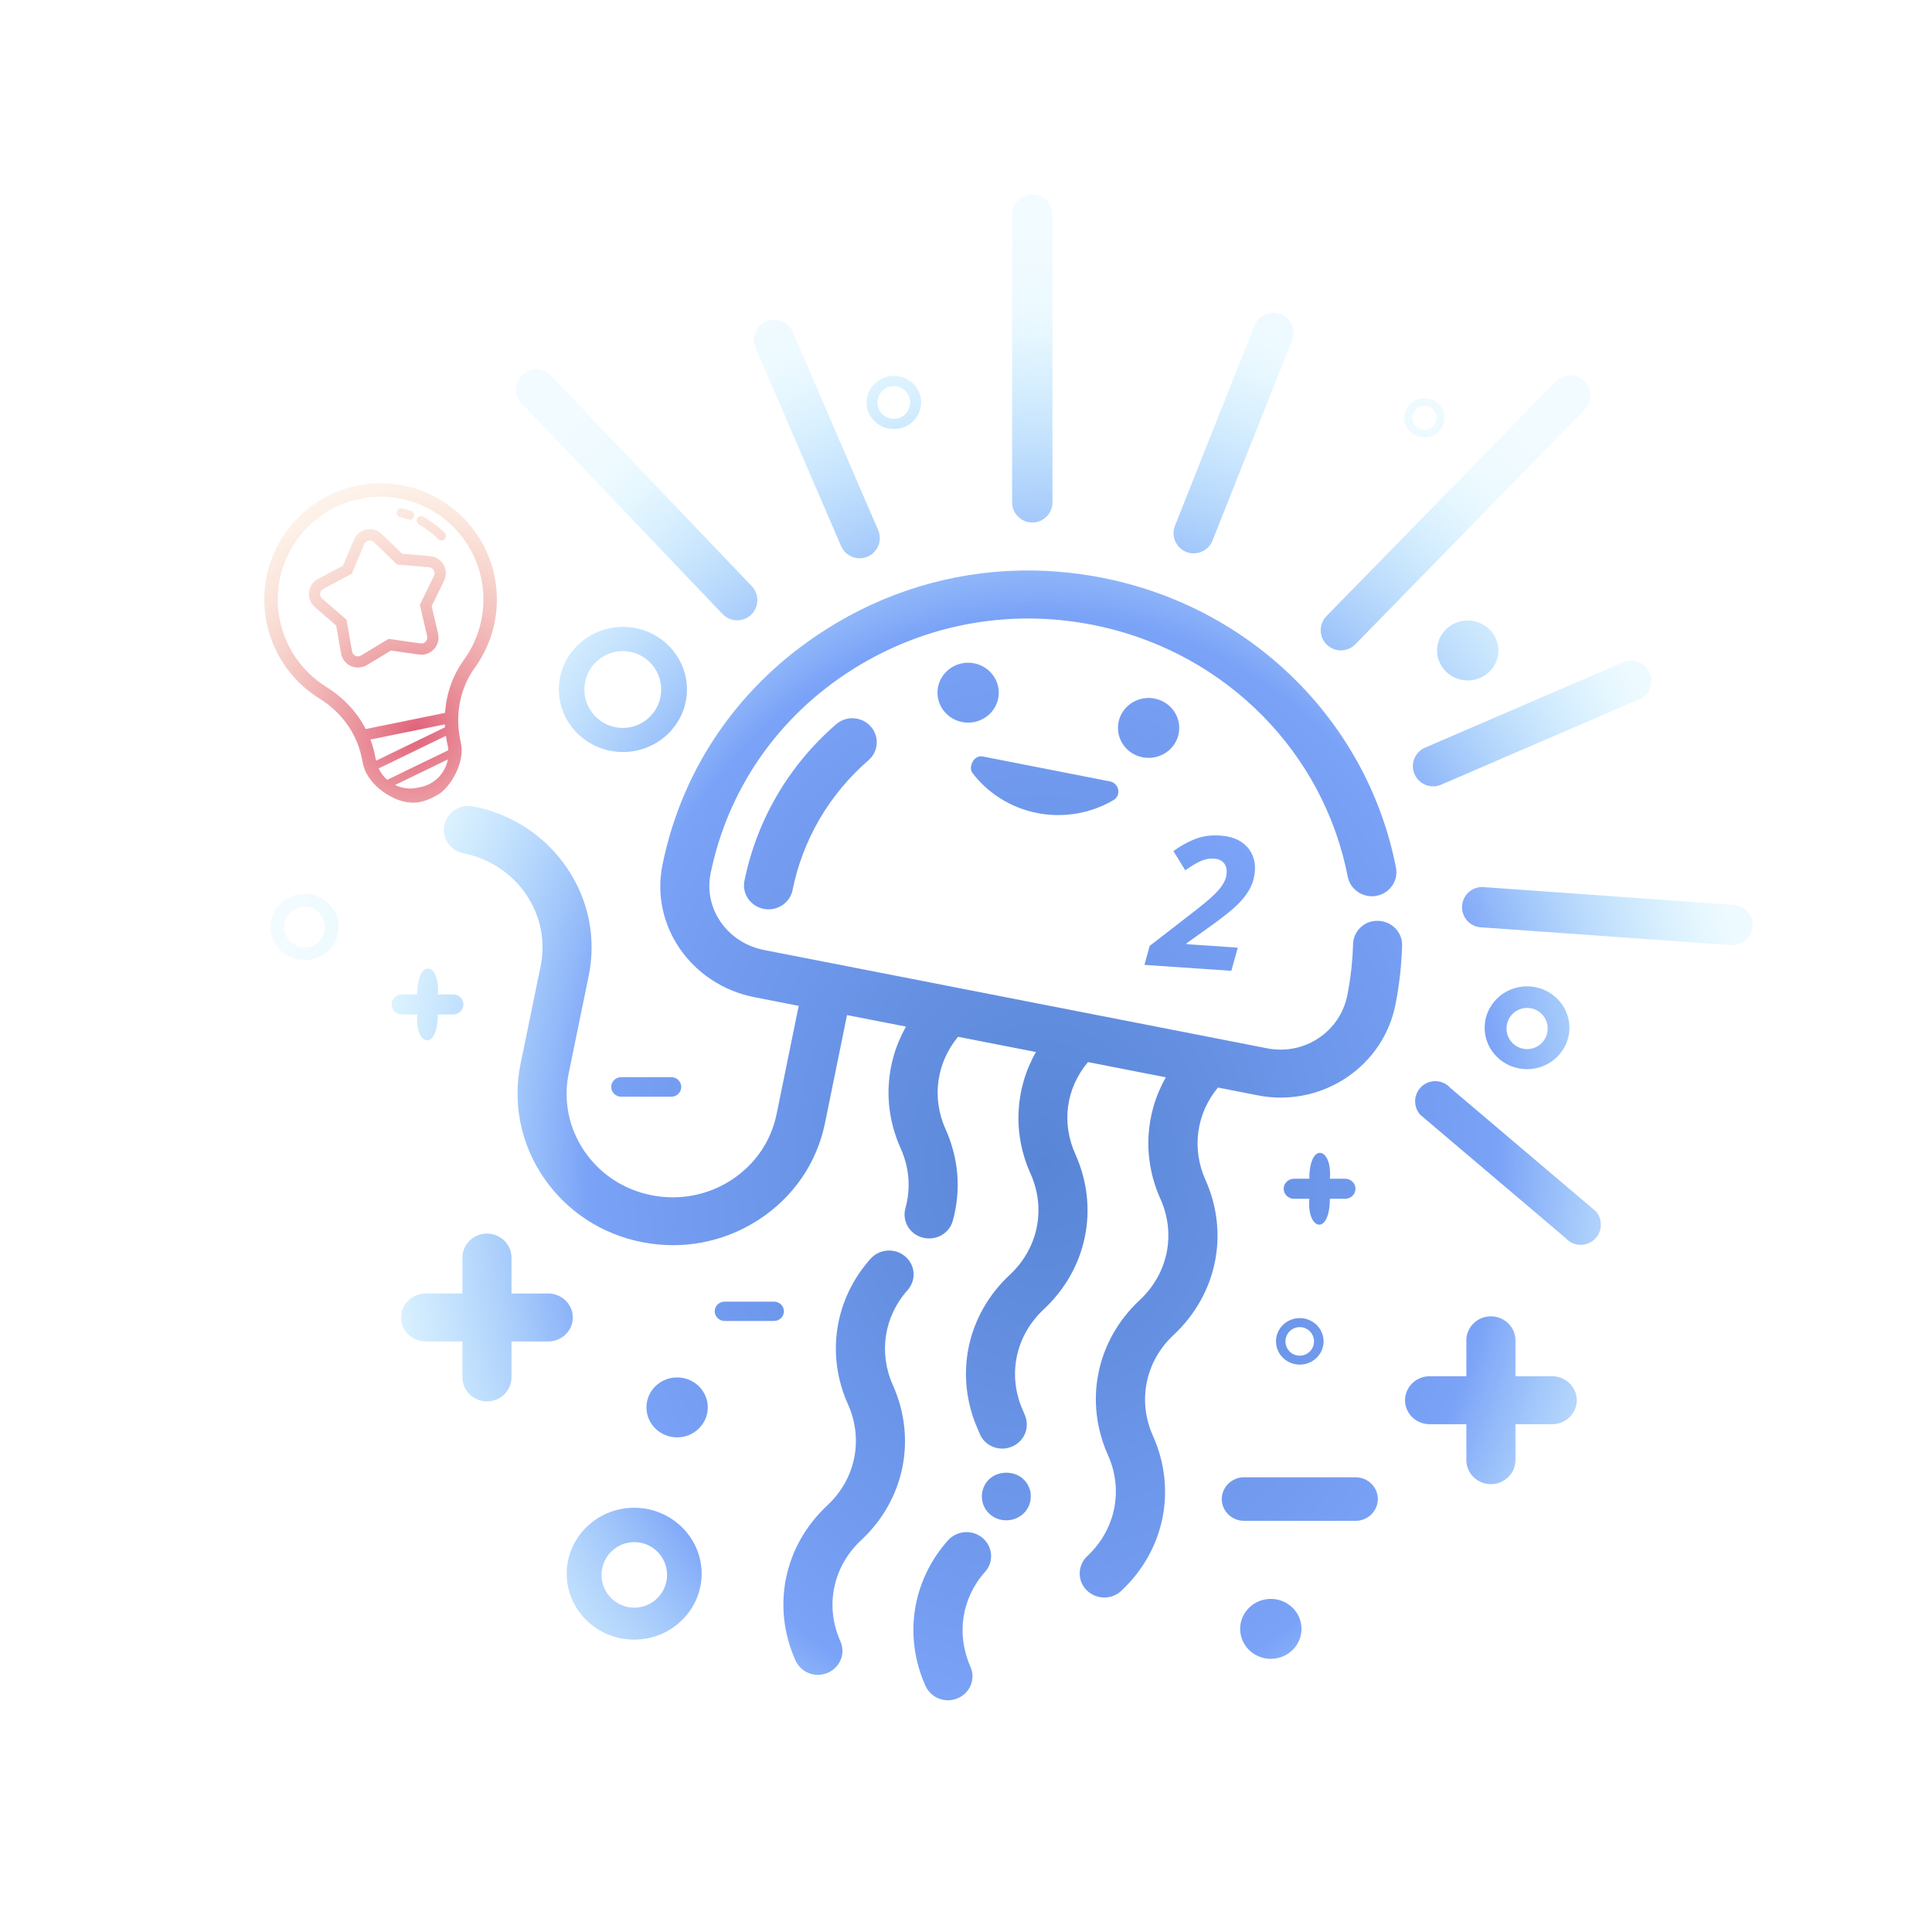
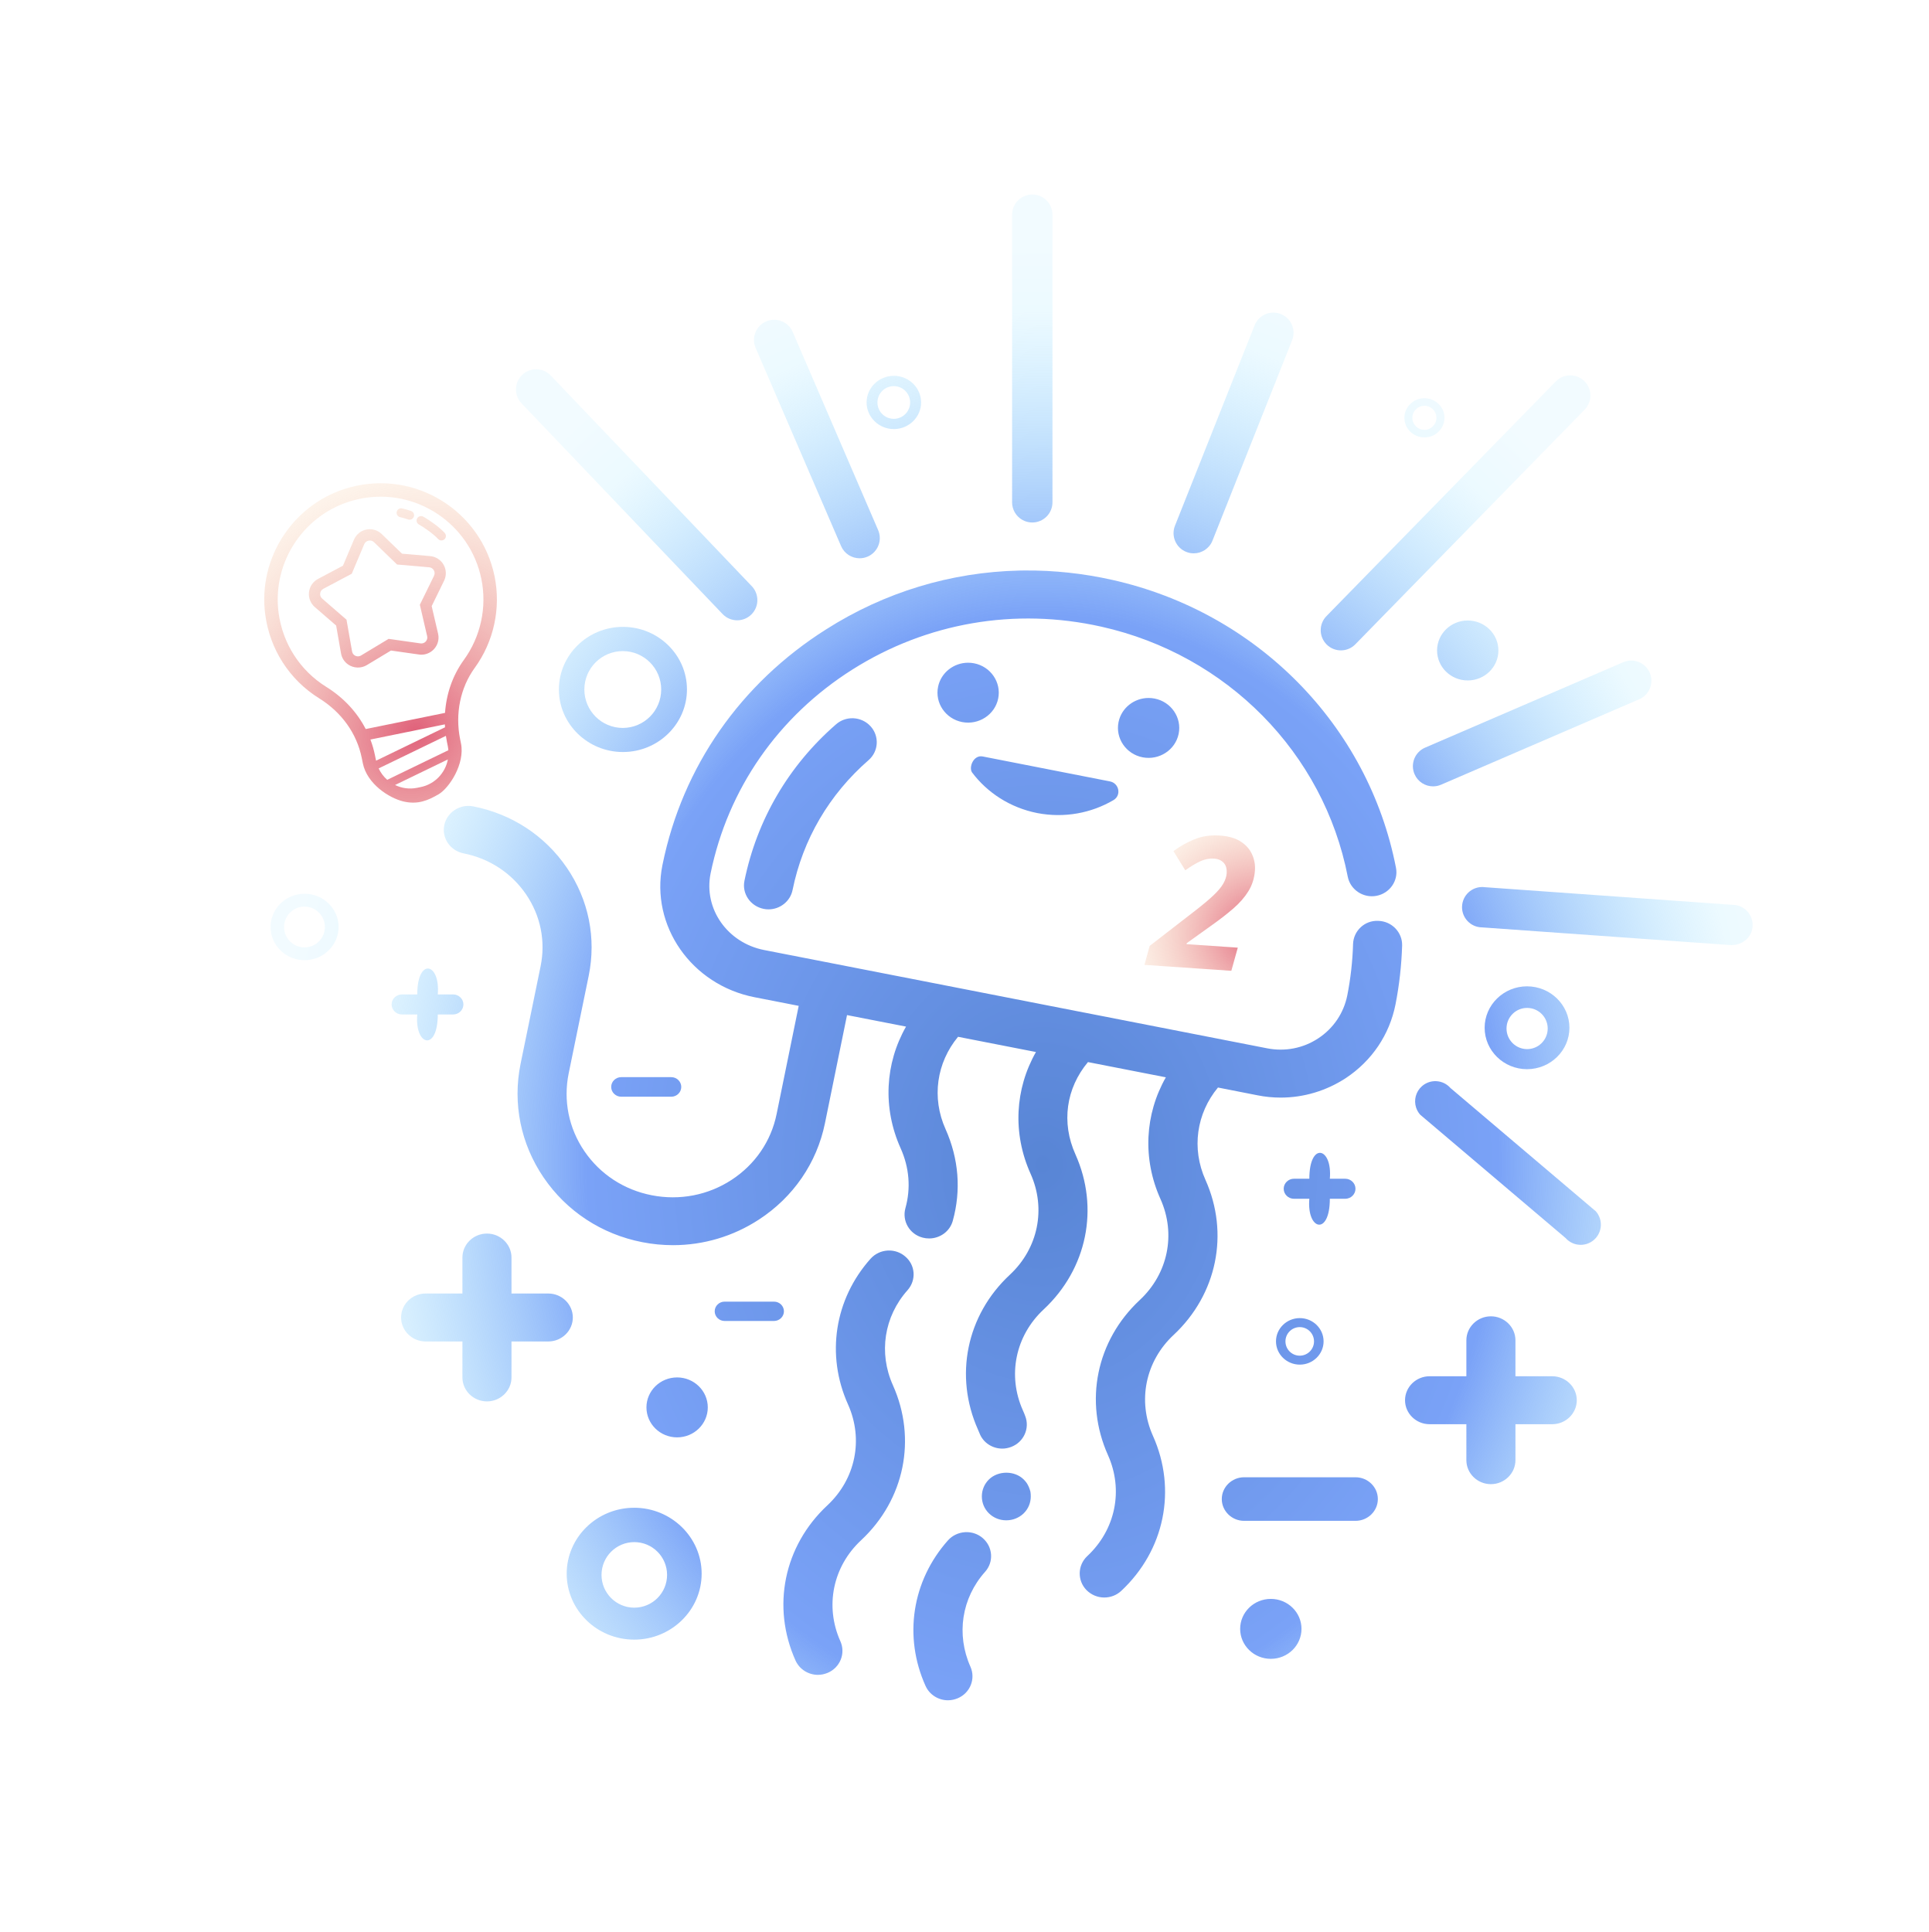
<svg xmlns="http://www.w3.org/2000/svg" xmlns:xlink="http://www.w3.org/1999/xlink" width="512" height="513" viewBox="0 0 135.467 135.731" version="1.1" id="svg5">
  <defs id="defs2">
    <linearGradient id="linearGradient3151">
      <stop style="stop-color:#5885d5;stop-opacity:1;" offset="0" id="stop3147" />
      <stop style="stop-color:#7aa2f7;stop-opacity:1;" offset="0.591" id="stop3157" />
      <stop style="stop-color:#a0e4ff;stop-opacity:0.2;" offset="0.918" id="stop3155" />
      <stop style="stop-color:#bdeaff;stop-opacity:0.2;" offset="1" id="stop3149" />
    </linearGradient>
    <linearGradient id="10-l">
      <stop style="stop-color:#e0617a;stop-opacity:1;" offset="0" id="stop2115" />
      <stop style="stop-color:#fadeb8;stop-opacity:0.2;" offset="1" id="stop2117" />
    </linearGradient>
    <linearGradient id="10-j">
      <stop style="stop-color:#a0e4ff;stop-opacity:1;" offset="0" id="stop1214" />
      <stop style="stop-color:#c2efff;stop-opacity:1;" offset="1" id="stop2113" />
    </linearGradient>
    <radialGradient xlink:href="#10-j" id="radialGradient1220" cx="349.459" cy="378.585" fx="349.459" fy="378.585" r="148.199" gradientTransform="matrix(0.251521,-1.089818,1.051496,0.2426767,-127.1138,663.8715)" gradientUnits="userSpaceOnUse" />
    <radialGradient xlink:href="#10-l" id="radialGradient2121" cx="285.463" cy="303.119" fx="285.463" fy="303.119" r="145.149" gradientTransform="matrix(1.642908,-1.846579,1.702189,1.514444,-682.3261,448.4158)" gradientUnits="userSpaceOnUse" />
    <radialGradient xlink:href="#linearGradient3151" id="radialGradient3153" cx="321.369" cy="369.401" fx="321.369" fy="369.401" r="147.569" gradientTransform="matrix(0,-1.253802,1.040176,0,-26.62152,788.0983)" gradientUnits="userSpaceOnUse" />
-     <radialGradient xlink:href="#linearGradient3151" id="radialGradient5576" gradientUnits="userSpaceOnUse" gradientTransform="matrix(0,-1.253802,1.040176,0,-18.50373,786.9133)" cx="321.369" cy="369.401" fx="321.369" fy="369.401" r="147.569" />
+     <radialGradient xlink:href="#10-l" id="radialGradient5576" gradientUnits="userSpaceOnUse" gradientTransform="matrix(-0.00127612,-0.1861385,0.192259,-0.00131808,338.9344,382.8261)" cx="381.918" cy="439.58" fx="381.918" fy="439.58" r="147.569" />
  </defs>
  <g id="layer1">
    <g id="g989" transform="matrix(0.3527777,0,0,0.3527777,-55.72514,-48.94896)">
      <g id="g751" transform="translate(-8.310646,-6.505129)">
        <g id="g1114" transform="translate(2.12722,-4.304215)">
          <g id="g1262" transform="translate(5.349265)">
            <g id="g1571" transform="translate(8.818479,-3.70646)">
              <g id="g444" style="fill:url(#radialGradient1220);fill-opacity:1">
                <g id="g6508" transform="matrix(0.15638,-0.03184567,0.03184567,0.15638,172.6012,249.2004)" style="fill:url(#radialGradient2121);fill-opacity:1">
                  <g id="g6559" transform="translate(4.143226,0.7428606)" style="fill:url(#radialGradient2121);fill-opacity:1">
                    <path d="m 148.184,199.244 c -3.102,43.734 13.324,86.027 45.062,116.04 24.012,22.707 37.234,52.32 37.234,83.391 v 7.035 c 0,26.137 23.401,48.945 40.09,56.676 16.689,7.731 30.299,4.897 44.77,-0.008 14.471,-4.905 40.09,-30.543 40.09,-56.676 v -5.019 c 0,-32.555 12.98,-63.133 35.621,-83.898 29.902,-27.422 47.059,-66.41 47.059,-106.96 0,-83.137 -70.184,-150.12 -154.51,-144.86 -72.086,4.535 -130.3,62.262 -135.42,134.28 z m 107.98,232.65 c -3.578,-4.711 -6.215,-10.152 -7.637,-16.082 l 90.352,-23.066 c -0.152,2.637 -0.246,5.281 -0.246,7.941 v 5.019 c 0,1.773 -0.141,3.512 -0.348,5.231 z m 83.762,-49.816 -92.637,23.648 v -0.023 -7.035 c 0,-6.82 -0.559,-13.578 -1.641,-20.227 h 94.82 c -0.203,1.203 -0.383,2.422 -0.543,3.637 z m -44.699,67.031 h -4.535 c -9.871,0 -18.949,-3.348 -26.254,-8.922 l 70.965,-18.117 c -6.477,15.84 -22.035,27.039 -40.176,27.039 z m -2.269,-367.64 c 70.773,0 128.35,57.578 128.35,128.35 0,35.852 -15.164,70.332 -41.613,94.586 -17.383,15.949 -29.793,36.855 -36.164,60.039 l -101.01,-0.004 c -6.441,-22.824 -19.281,-43.922 -37.734,-61.363 -28.066,-26.539 -42.59,-63.945 -39.844,-102.64 4.519,-63.668 55.984,-114.7 119.71,-118.7 2.789,-0.172 5.555,-0.262 8.305,-0.262 z" id="path6244" style="fill:url(#radialGradient2121);fill-opacity:1" />
                    <path d="m 232.134,230.554 -0.969,35.211 c -0.164,5.836 1.98,11.344 6.035,15.512 5.75,5.918 14.758,8.055 22.562,5.269 l 33.199,-11.797 33.195,11.801 c 2.336,0.828 4.754,1.254 7.203,1.254 5.731,0 11.328,-2.379 15.359,-6.523 4.055,-4.168 6.199,-9.676 6.035,-15.512 l -0.969,-35.211 21.48,-27.922 c 4.312,-5.606 5.582,-12.957 3.398,-19.684 -2.184,-6.727 -7.539,-11.938 -14.324,-13.945 l -33.785,-9.961 -19.914,-29.059 c -4,-5.828 -10.605,-9.312 -17.68,-9.312 -7.075,0 -13.68,3.484 -17.68,9.312 l -19.914,29.059 -33.797,9.957 c -6.781,2.004 -12.137,7.219 -14.32,13.945 -2.184,6.719 -0.914,14.078 3.398,19.684 z m -11.562,-43.285 c 0.766,-2.367 2.574,-4.129 4.969,-4.832 l 38.566,-11.367 22.73,-33.164 c 2.812,-4.109 9.445,-4.109 12.254,0 l 22.73,33.164 38.566,11.367 c 2.391,0.707 4.199,2.465 4.969,4.832 0.766,2.363 0.34,4.848 -1.176,6.828 l -24.516,31.863 1.102,40.191 c 0.055,2.027 -0.684,3.93 -2.078,5.363 -2.012,2.07 -5.09,2.824 -7.836,1.844 l -37.891,-13.473 -37.883,13.473 c -2.766,0.98 -5.828,0.23 -7.84,-1.844 -1.398,-1.434 -2.133,-3.336 -2.078,-5.363 l 1.102,-40.191 -24.516,-31.871 c -1.52,-1.969 -1.945,-4.457 -1.176,-6.82 z" id="path6260" style="fill:url(#radialGradient2121);fill-opacity:1" />
                    <path d="m 337.364,113.944 c 3.113,1.371 6.188,2.981 9.141,4.781 0.914,0.555 1.914,0.816 2.906,0.816 1.887,0 3.734,-0.957 4.789,-2.688 1.605,-2.644 0.766,-6.086 -1.871,-7.695 -3.371,-2.051 -6.883,-3.879 -10.438,-5.461 -2.84,-1.25 -6.137,0.027 -7.387,2.863 -1.25,2.836 0.031,6.129 2.859,7.383 z" id="path6262" style="fill:url(#radialGradient2121);fill-opacity:1" />
                    <path d="m 378.344,150.094 c 1.055,1.754 2.906,2.715 4.805,2.715 0.98,0 1.977,-0.258 2.879,-0.801 2.656,-1.59 3.512,-5.027 1.922,-7.684 -5.078,-8.469 -15.031,-19.02 -22.121,-25.246 -2.324,-2.031 -5.863,-1.805 -7.902,0.52 -2.039,2.324 -1.809,5.863 0.516,7.902 6.66,5.856 15.637,15.492 19.902,22.594 z" id="path6264" style="fill:url(#radialGradient2121);fill-opacity:1" />
                  </g>
                </g>
                <g id="g3135" style="fill-opacity:1;fill:url(#radialGradient3153)">
                  <path d="m 355.543,257.319 c -2.219,0 -4.019,-1.8 -4.019,-4.019 v -57.28 c 0,-2.219 1.8,-4.019 4.019,-4.019 2.219,0 4.019,1.8 4.019,4.019 v 57.28 c 0,2.219 -1.8,4.019 -4.019,4.019 z" id="path3631" style="fill:url(#radialGradient3153);fill-opacity:1;stroke-width:0.735" />
                  <path d="m 498.959,338.012 c -0.293,2.199 -2.301,3.61 -4.514,3.453 l -49.833,-3.548 c -2.2,-0.293 -3.746,-2.315 -3.453,-4.514 0.293,-2.2 2.315,-3.746 4.514,-3.453 l 49.833,3.548 c 2.199,0.293 3.746,2.315 3.453,4.514 z" id="path3631-1-2" style="fill:url(#radialGradient3153);fill-opacity:1;stroke-width:0.735" />
                  <path d="m 417,282.789 c -1.028,0 -2.058,-0.393 -2.842,-1.177 -1.57,-1.57 -1.57,-4.114 0,-5.684 l 45.671,-46.733 c 1.567,-1.57 4.114,-1.57 5.684,0 1.57,1.57 1.57,4.114 0,5.684 l -45.671,46.733 c -0.784,0.784 -1.811,1.177 -2.842,1.177 z" id="path3633" style="fill:url(#radialGradient3153);fill-opacity:1;stroke-width:0.735" />
                  <path d="m 296.777,276.798 c -1.028,0 -2.058,-0.393 -2.842,-1.177 l -40.031,-41.951 c -1.57,-1.57 -1.57,-4.114 0,-5.684 1.57,-1.57 4.114,-1.57 5.684,0 l 40.031,41.951 c 1.57,1.57 1.57,4.114 0,5.684 -0.787,0.784 -1.814,1.177 -2.842,1.177 z" id="path3639" style="fill:url(#radialGradient3153);fill-opacity:1;stroke-width:0.735" />
                  <path d="m 387.693,263.463 c -0.494,0 -0.996,-0.092 -1.484,-0.284 -2.061,-0.821 -3.069,-3.158 -2.251,-5.219 l 15.857,-39.904 c 0.818,-2.061 3.152,-3.069 5.219,-2.251 2.061,0.821 3.069,3.155 2.251,5.219 l -15.857,39.904 c -0.623,1.576 -2.136,2.535 -3.735,2.535 z" id="path3641" style="fill:url(#radialGradient3153);fill-opacity:1;stroke-width:0.735" />
                  <path d="m 435.357,309.869 c -1.556,0 -3.037,-0.91 -3.692,-2.429 -0.878,-2.038 0.06,-4.403 2.098,-5.282 l 39.459,-17.014 c 2.035,-0.875 4.403,0.06 5.282,2.098 0.878,2.038 -0.06,4.403 -2.098,5.282 l -39.459,17.014 c -0.52,0.224 -1.059,0.33 -1.59,0.33 z" id="path3643" style="fill:url(#radialGradient3153);fill-opacity:1;stroke-width:0.735" />
                  <path d="m 431.976,373.842 c -0.482,-1.479 -0.076,-3.17 1.164,-4.263 1.665,-1.467 4.205,-1.308 5.672,0.358 l 28.955,24.56 c 1.463,1.663 1.308,4.205 -0.357,5.672 -1.665,1.467 -4.205,1.308 -5.672,-0.357 l -28.955,-24.56 c -0.374,-0.425 -0.642,-0.905 -0.807,-1.41 z" id="path3643-5" style="fill:url(#radialGradient3153);fill-opacity:1;stroke-width:0.735" />
                  <path d="m 321.158,264.447 c -1.556,0 -3.037,-0.91 -3.692,-2.429 L 300.453,222.56 c -0.878,-2.038 0.06,-4.403 2.098,-5.282 2.038,-0.878 4.403,0.06 5.282,2.098 l 17.014,39.459 c 0.878,2.038 -0.06,4.403 -2.098,5.282 -0.52,0.224 -1.059,0.33 -1.59,0.33 z" id="path3649" style="fill:url(#radialGradient3153);fill-opacity:1;stroke-width:0.735" />
                  <path id="path626" style="fill:url(#radialGradient3153);fill-opacity:1;stroke-width:0.431" d="m 354.072,266.876 c -0.386,0.003 -0.771,0.009 -1.156,0.018 -13.552,0.313 -26.771,4.283 -38.438,11.717 -17.029,10.767 -28.585,27.362 -32.542,46.724 0,0.023 -0.05,0.215 -0.05,0.239 -2.42,12.058 5.79,23.828 18.347,26.288 l 8.795,1.718 -4.397,21.536 c -1.099,5.419 -4.298,10.076 -8.99,13.132 -4.69,3.056 -10.334,4.13 -15.855,3.056 -5.545,-1.074 -10.31,-4.201 -13.437,-8.786 -3.127,-4.583 -4.227,-10.101 -3.127,-15.497 l 3.983,-19.411 c 1.539,-7.521 -1.1e-4,-15.161 -4.349,-21.536 -4.349,-6.375 -10.969,-10.72 -18.665,-12.224 -2.638,-0.501 -5.204,1.17 -5.741,3.749 -0.537,2.578 1.197,5.087 3.835,5.612 5.105,1.004 9.528,3.891 12.435,8.142 2.907,4.25 3.934,9.335 2.908,14.35 l -3.983,19.411 c -1.612,7.903 0.023,15.951 4.592,22.66 4.568,6.709 11.556,11.293 19.642,12.869 2.052,0.405 4.104,0.596 6.132,0.596 6.035,0 11.946,-1.743 17.077,-5.086 6.864,-4.465 11.555,-11.294 13.167,-19.197 l 4.396,-21.536 11.752,2.292 c -4.178,7.33 -4.691,16.189 -1.075,24.234 1.735,3.869 2.051,7.975 0.952,11.914 -0.709,2.555 0.806,5.181 3.42,5.874 0.44,0.118 0.855,0.167 1.295,0.167 2.151,0 4.129,-1.385 4.715,-3.51 1.685,-6.064 1.197,-12.368 -1.441,-18.265 -2.81,-6.255 -1.784,-13.226 2.492,-18.384 l 15.513,3.032 c -4.178,7.33 -4.691,16.189 -1.075,24.234 3.127,6.972 1.515,14.874 -4.129,20.127 -8.648,8.046 -11.115,20.173 -6.327,30.87 0.097,0.24 0.196,0.455 0.293,0.693 0.733,1.91 2.588,3.056 4.542,3.056 0.586,0 1.173,-0.119 1.759,-0.334 2.515,-0.954 3.761,-3.725 2.785,-6.185 -0.123,-0.381 -0.294,-0.716 -0.441,-1.074 -3.127,-6.972 -1.515,-14.874 4.129,-20.127 8.648,-8.069 11.117,-20.173 6.328,-30.87 -2.86,-6.352 -1.857,-13.181 2.492,-18.385 l 15.513,3.032 c -4.178,7.33 -4.691,16.189 -1.075,24.234 3.127,6.972 1.515,14.874 -4.129,20.127 -8.648,8.069 -11.117,20.173 -6.328,30.87 3.127,6.972 1.516,14.874 -4.128,20.127 -1.931,1.814 -2.005,4.847 -0.148,6.757 0.978,0.979 2.248,1.481 3.543,1.481 1.22,0 2.418,-0.43 3.371,-1.312 8.648,-8.069 11.117,-20.173 6.328,-30.87 -3.127,-6.971 -1.517,-14.873 4.125,-20.125 l 0.003,-10e-4 c 8.621,-8.069 11.112,-20.174 6.322,-30.869 -2.81,-6.255 -1.784,-13.227 2.492,-18.385 l 7.891,1.551 c 1.541,0.31 3.08,0.454 4.619,0.454 4.569,0 9.039,-1.337 12.926,-3.869 5.202,-3.439 8.722,-8.644 9.918,-14.685 0.757,-3.844 1.196,-7.784 1.318,-11.723 0.073,-2.626 -2.051,-4.846 -4.739,-4.917 -2.735,-0.143 -4.958,2.005 -5.032,4.632 -0.099,3.439 -0.49,6.876 -1.15,10.219 -0.709,3.509 -2.759,6.565 -5.789,8.547 -3.006,1.982 -6.622,2.675 -10.165,1.982 l -36.401,-7.115 h -0.023 l -25.872,-5.062 -37.891,-7.4 c -7.28,-1.433 -12.067,-8.19 -10.651,-15.233 3.446,-16.856 13.487,-31.301 28.267,-40.636 14.781,-9.335 32.371,-12.368 49.545,-8.524 25.015,5.589 44.289,25.142 49.078,49.808 0.513,2.578 3.079,4.296 5.717,3.795 2.638,-0.501 4.396,-3.01 3.883,-5.588 -5.519,-28.391 -27.679,-50.88 -56.481,-57.327 -5.797,-1.301 -11.634,-1.921 -17.417,-1.876 z m 88.186,9.962 c -3.371,0 -6.107,2.675 -6.107,5.969 0,3.294 2.736,5.969 6.107,5.969 3.371,0 6.107,-2.675 6.107,-5.969 0,-3.294 -2.736,-5.969 -6.107,-5.969 z m -99.524,8.408 c -2.836,0.015 -5.376,1.976 -5.953,4.796 -0.659,3.224 1.491,6.375 4.789,7.02 3.299,0.644 6.523,-1.456 7.182,-4.68 0.659,-3.224 -1.491,-6.375 -4.789,-7.02 -0.412,-0.081 -0.824,-0.118 -1.229,-0.116 z m -23.001,11.056 c -1.17,-0.009 -2.343,0.394 -3.281,1.223 -9.43,8.212 -15.734,18.981 -18.226,31.134 -0.537,2.578 1.197,5.086 3.835,5.61 0.317,0.072 0.637,0.095 0.954,0.095 2.272,0 4.325,-1.575 4.789,-3.844 2.052,-10.099 7.304,-19.052 15.146,-25.881 2.002,-1.744 2.174,-4.775 0.39,-6.734 -0.904,-0.991 -2.126,-1.528 -3.372,-1.597 -0.078,-0.004 -0.156,-0.007 -0.234,-0.007 z m 58.94,-4.036 c -2.836,0.015 -5.376,1.976 -5.953,4.796 -0.659,3.224 1.489,6.377 4.789,7.021 3.299,0.644 6.523,-1.458 7.182,-4.68 0.659,-3.224 -1.491,-6.376 -4.789,-7.021 -0.412,-0.081 -0.824,-0.118 -1.229,-0.116 z m -35.125,14.826 c 3.03,4.034 7.576,7.018 12.973,8.092 5.448,1.051 10.798,-1e-5 15.195,-2.578 1.612,-0.954 1.123,-3.366 -0.709,-3.724 l -25.333,-4.966 c -1.855,-0.364 -2.818,2.179 -2.125,3.176 z m -96.602,91.836 c -2.687,0 -4.885,2.147 -4.885,4.774 v 7.165 h -7.33 c -2.687,0 -4.885,2.148 -4.885,4.774 0,2.626 2.198,4.775 4.885,4.775 h 7.33 v 7.163 c 0,2.626 2.198,4.774 4.885,4.774 2.687,0 4.887,-2.148 4.887,-4.774 v -7.163 h 7.329 c 2.687,0 4.885,-2.149 4.885,-4.775 0,-2.626 -2.198,-4.774 -4.885,-4.774 h -7.329 v -7.165 c 0,-2.626 -2.199,-4.774 -4.887,-4.774 z m 79.982,3.376 c -0.078,0.002 -0.157,0.005 -0.234,0.01 -1.246,0.084 -2.461,0.632 -3.353,1.623 -7.183,8.046 -8.918,19.174 -4.496,29.01 3.127,6.972 1.515,14.874 -4.129,20.127 -8.648,8.069 -11.115,20.173 -6.327,30.87 0.806,1.79 2.588,2.865 4.469,2.865 0.659,0 1.32,-0.144 1.956,-0.407 2.467,-1.049 3.592,-3.867 2.517,-6.278 -3.127,-6.972 -1.515,-14.874 4.129,-20.127 8.648,-8.069 11.115,-20.174 6.327,-30.872 -2.883,-6.422 -1.758,-13.68 2.908,-18.91 1.782,-2.005 1.587,-5.012 -0.464,-6.731 -0.951,-0.817 -2.131,-1.204 -3.302,-1.181 z m -42.113,25.273 c -3.371,0 -6.107,2.675 -6.107,5.969 0,3.294 2.736,5.969 6.107,5.969 3.371,0 6.108,-2.675 6.108,-5.969 0,-3.294 -2.738,-5.969 -6.108,-5.969 z m 118.231,44.106 c -3.371,0 -6.108,2.675 -6.108,5.969 0,3.294 2.738,5.968 6.108,5.968 3.371,0 6.107,-2.674 6.107,-5.968 0,-3.294 -2.734,-5.969 -6.107,-5.969 z M 350.381,446.551 c -1.273,0 -2.55,0.447 -3.466,1.342 -0.903,0.883 -1.417,2.1 -1.417,3.366 0,1.289 0.488,2.483 1.417,3.391 0.927,0.906 2.149,1.384 3.444,1.384 0.659,0 1.295,-0.121 1.881,-0.359 0.586,-0.238 1.126,-0.572 1.589,-1.025 0.927,-0.908 1.415,-2.102 1.415,-3.391 0,-0.31 -0.024,-0.62 -0.073,-0.93 -0.073,-0.286 -0.17,-0.599 -0.293,-0.883 -0.123,-0.286 -0.269,-0.573 -0.439,-0.836 -0.194,-0.263 -0.39,-0.501 -0.609,-0.716 -0.904,-0.895 -2.175,-1.342 -3.448,-1.342 z m 96.49,-31.143 c -2.687,0 -4.885,2.147 -4.885,4.774 v 7.163 h -7.329 c -2.687,0 -4.887,2.149 -4.887,4.775 0,2.626 2.199,4.774 4.887,4.774 h 7.329 v 7.165 c 0,2.626 2.198,4.774 4.885,4.774 2.687,0 4.887,-2.147 4.887,-4.774 v -7.165 h 7.329 c 2.687,0 4.885,-2.147 4.885,-4.774 0,-2.626 -2.198,-4.775 -4.885,-4.775 h -7.329 v -7.163 c 0,-2.626 -2.199,-4.774 -4.887,-4.774 z m -170.608,38.123 c -7.403,0 -13.437,5.898 -13.437,13.132 0,7.235 6.034,13.132 13.437,13.132 7.403,0 13.437,-5.898 13.437,-13.132 0,-7.235 -6.034,-13.132 -13.437,-13.132 z m 66.092,4.857 c -0.078,0.002 -0.156,0.005 -0.234,0.01 -1.252,0.084 -2.474,0.633 -3.366,1.625 -7.157,8.046 -8.893,19.149 -4.471,28.985 0.806,1.79 2.589,2.865 4.471,2.865 0.659,0 1.318,-0.143 1.954,-0.406 2.467,-1.049 3.592,-3.868 2.517,-6.28 -2.858,-6.424 -1.758,-13.657 2.908,-18.886 1.784,-1.981 1.564,-4.989 -0.463,-6.732 -0.951,-0.817 -2.138,-1.204 -3.315,-1.181 z m -66.067,1.988 c 3.605,2e-5 6.527,2.922 6.527,6.527 -2e-5,3.605 -2.922,6.527 -6.527,6.527 -3.605,-2e-5 -6.527,-2.922 -6.527,-6.527 2e-5,-3.605 2.922,-6.527 6.527,-6.527 z m 132.525,-44.612 c -2.612,0 -4.74,2.081 -4.74,4.633 3.5e-4,2.552 2.129,4.633 4.74,4.633 2.612,0 4.74,-2.081 4.74,-4.633 0,-2.552 -2.129,-4.633 -4.74,-4.633 z m -0.011,1.794 c 1.571,-1e-4 2.844,1.273 2.844,2.844 -1.9e-4,1.571 -1.274,2.844 -2.844,2.844 -1.571,9e-5 -2.844,-1.273 -2.844,-2.844 -9e-5,-1.571 1.273,-2.844 2.844,-2.844 z" />
                  <path d="m 454.066,349.692 c -4.651,0 -8.442,3.705 -8.442,8.25 0,4.545 3.791,8.25 8.442,8.25 4.651,0 8.442,-3.705 8.442,-8.25 0,-4.545 -3.791,-8.25 -8.442,-8.25 z m 0.016,4.3 c 2.265,10e-6 4.101,1.836 4.101,4.101 -10e-6,2.265 -1.836,4.101 -4.101,4.101 -2.265,-2e-5 -4.101,-1.836 -4.101,-4.101 2e-5,-2.265 1.836,-4.101 4.101,-4.101 z" style="fill:url(#radialGradient3153);fill-opacity:1;stroke-width:0.768" id="path4755" />
                  <path d="m 327.975,228.11 c -2.989,0 -5.426,2.381 -5.426,5.303 3.9e-4,2.921 2.437,5.303 5.426,5.303 2.989,0 5.426,-2.381 5.426,-5.303 0,-2.921 -2.437,-5.303 -5.426,-5.303 z m -0.013,2.054 c 1.798,-1e-4 3.256,1.458 3.256,3.256 -2.3e-4,1.798 -1.458,3.255 -3.256,3.255 -1.798,9e-5 -3.255,-1.457 -3.256,-3.255 -1.3e-4,-1.798 1.458,-3.256 3.256,-3.256 z" style="fill:url(#radialGradient3153);fill-opacity:1;stroke-width:1.399" id="path4962" />
                  <path d="m 433.637,232.57 c -2.2,0 -3.993,1.753 -3.993,3.903 2.9e-4,2.15 1.794,3.903 3.993,3.903 2.2,0 3.993,-1.753 3.993,-3.903 0,-2.15 -1.793,-3.903 -3.993,-3.903 z m -0.01,1.511 c 1.323,-7e-5 2.396,1.073 2.396,2.396 -1.6e-4,1.323 -1.073,2.396 -2.396,2.396 -1.323,7e-5 -2.396,-1.072 -2.396,-2.396 -9e-5,-1.323 1.073,-2.396 2.396,-2.396 z" style="fill:url(#radialGradient3153);fill-opacity:1;stroke-width:1.03" id="path4962-9" />
                  <path d="m 210.627,331.252 c -3.731,0 -6.772,2.972 -6.772,6.618 4.9e-4,3.646 3.042,6.618 6.772,6.618 3.731,0 6.772,-2.972 6.772,-6.618 0,-3.646 -3.041,-6.618 -6.772,-6.618 z m -0.017,2.563 c 2.244,-1.2e-4 4.063,1.819 4.063,4.063 -2.7e-4,2.244 -1.819,4.063 -4.063,4.062 -2.244,1.2e-4 -4.063,-1.819 -4.063,-4.062 -1.6e-4,-2.244 1.819,-4.063 4.063,-4.063 z" style="fill:url(#radialGradient3153);fill-opacity:1;stroke-width:1.746" id="path4962-9-6" />
                  <path d="m 404.379,447.461 c -2.22,0 -6.659,0 -6.659,0 -2.442,0 -4.44,1.953 -4.44,4.339 0,2.386 1.998,4.338 4.44,4.338 0,0 4.44,0 6.659,0 2.96,0 5.92,0 8.88,0 2.22,0 6.659,0 6.659,0 2.442,0 4.439,-1.951 4.439,-4.338 0,-2.386 -1.997,-4.339 -4.439,-4.339 0,0 -4.44,0 -6.659,0 -2.96,0 -5.92,0 -8.88,0 z" style="fill:url(#radialGradient3153);fill-opacity:1;stroke-width:1.111" id="path5116" />
                  <path d="m 297.224,412.484 h -2.954 c -1.083,0 -1.97,0.866 -1.97,1.925 0,1.059 0.886,1.924 1.97,1.924 h 2.954 3.939 2.954 c 1.083,0 1.969,-0.866 1.969,-1.924 0,-1.059 -0.886,-1.925 -1.969,-1.925 h -2.954 z" style="fill:url(#radialGradient3153);fill-opacity:1;stroke-width:0.493" id="path5116-61" />
                  <path d="m 276.671,367.779 c -0.997,0 -2.99,0 -2.99,0 -1.097,0 -1.994,0.877 -1.994,1.949 0,1.072 0.897,1.948 1.994,1.948 0,0 1.994,0 2.99,0 1.329,0 2.658,0 3.988,0 0.997,0 2.99,0 2.99,0 1.097,0 1.993,-0.876 1.993,-1.948 0,-1.072 -0.897,-1.949 -1.993,-1.949 0,0 -1.994,0 -2.99,0 -1.329,0 -2.658,0 -3.988,0 z" style="fill:url(#radialGradient3153);fill-opacity:1;stroke-width:0.499" id="path5116-6" />
                  <path d="m 233.068,351.304 h -3.063 c -1.123,0 -2.042,0.898 -2.042,1.996 0,1.098 0.919,1.995 2.042,1.995 h 3.063 c -0.539,6.294 4.084,7.438 4.084,0 h 3.063 c 1.123,0 2.042,-0.898 2.042,-1.995 0,-1.098 -0.919,-1.996 -2.042,-1.996 h -3.063 c 0.538,-6.293 -4.084,-7.438 -4.084,0 z" style="fill:url(#radialGradient3153);fill-opacity:1;stroke-width:0.511" id="path5116-0" />
                  <path d="m 410.714,388.009 h -3.063 c -1.123,0 -2.042,0.898 -2.042,1.996 0,1.098 0.919,1.995 2.042,1.995 h 3.063 c -0.539,6.294 4.084,7.438 4.084,0 h 3.063 c 1.123,0 2.042,-0.898 2.042,-1.995 0,-1.098 -0.919,-1.996 -2.042,-1.996 h -3.063 c 0.538,-6.293 -4.084,-7.438 -4.084,0 z" style="fill:url(#radialGradient3153);fill-opacity:1;stroke-width:0.511" id="path5116-0-8" />
                  <path d="m 274.024,278.106 c -7.025,0 -12.751,5.597 -12.751,12.462 10e-4,6.866 5.728,12.462 12.751,12.462 7.025,0 12.751,-5.597 12.751,-12.462 0,-6.866 -5.726,-12.462 -12.751,-12.462 z m -0.03,4.826 c 4.226,-2.2e-4 7.651,3.425 7.651,7.651 -4.5e-4,4.225 -3.426,7.65 -7.651,7.65 -4.225,2.4e-4 -7.651,-3.425 -7.651,-7.65 -2.2e-4,-4.226 3.425,-7.651 7.651,-7.651 z" style="fill:url(#radialGradient3153);fill-opacity:1;stroke-width:3.289" id="path6518" />
                  <text xml:space="preserve" style="font-style:italic;font-weight:bold;font-size:36.905px;font-family:'Albert Sans';-inkscape-font-specification:'Albert Sans Bold Italic';fill:url(#radialGradient5576);fill-opacity:1;stroke-width:0.46;paint-order:stroke fill markers" x="401.412" y="318.888" id="text1352" transform="rotate(3.904246)">
                    <tspan id="tspan1350" style="fill:url(#radialGradient5576);fill-opacity:1;stroke-width:0.46" x="401.412" y="318.888">2</tspan>
                  </text>
                </g>
              </g>
            </g>
          </g>
        </g>
      </g>
    </g>
  </g>
</svg>
